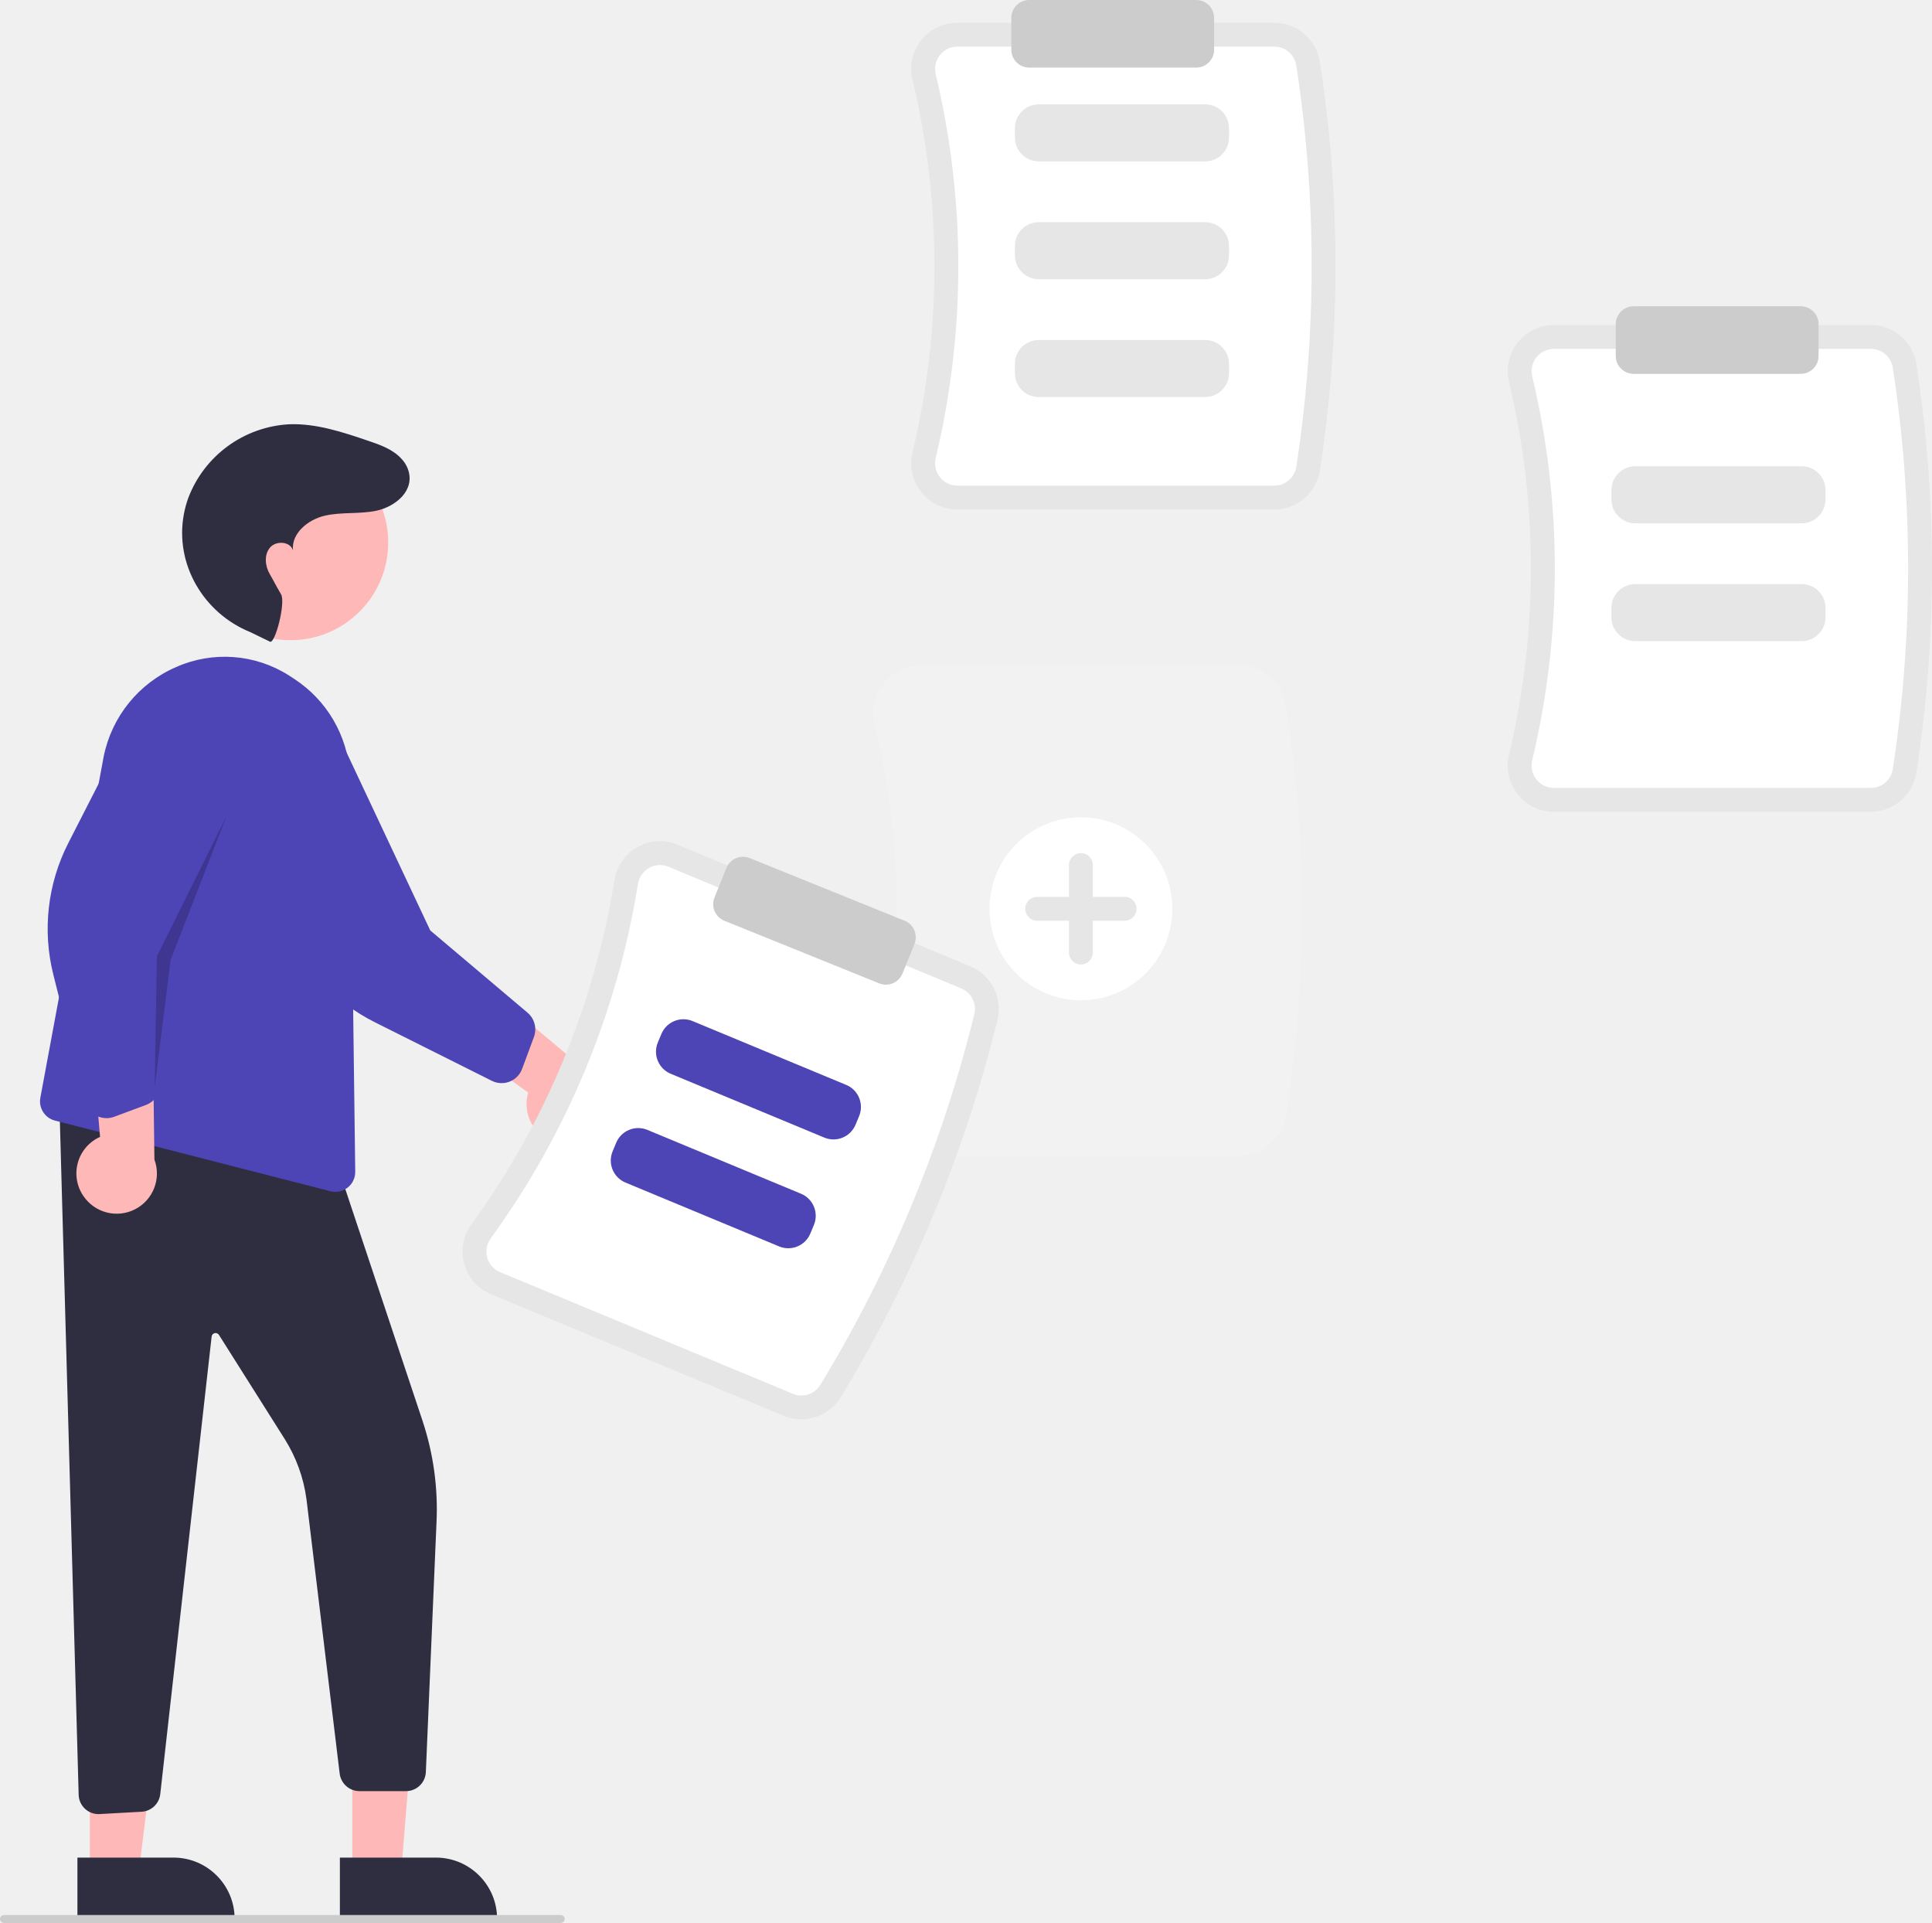
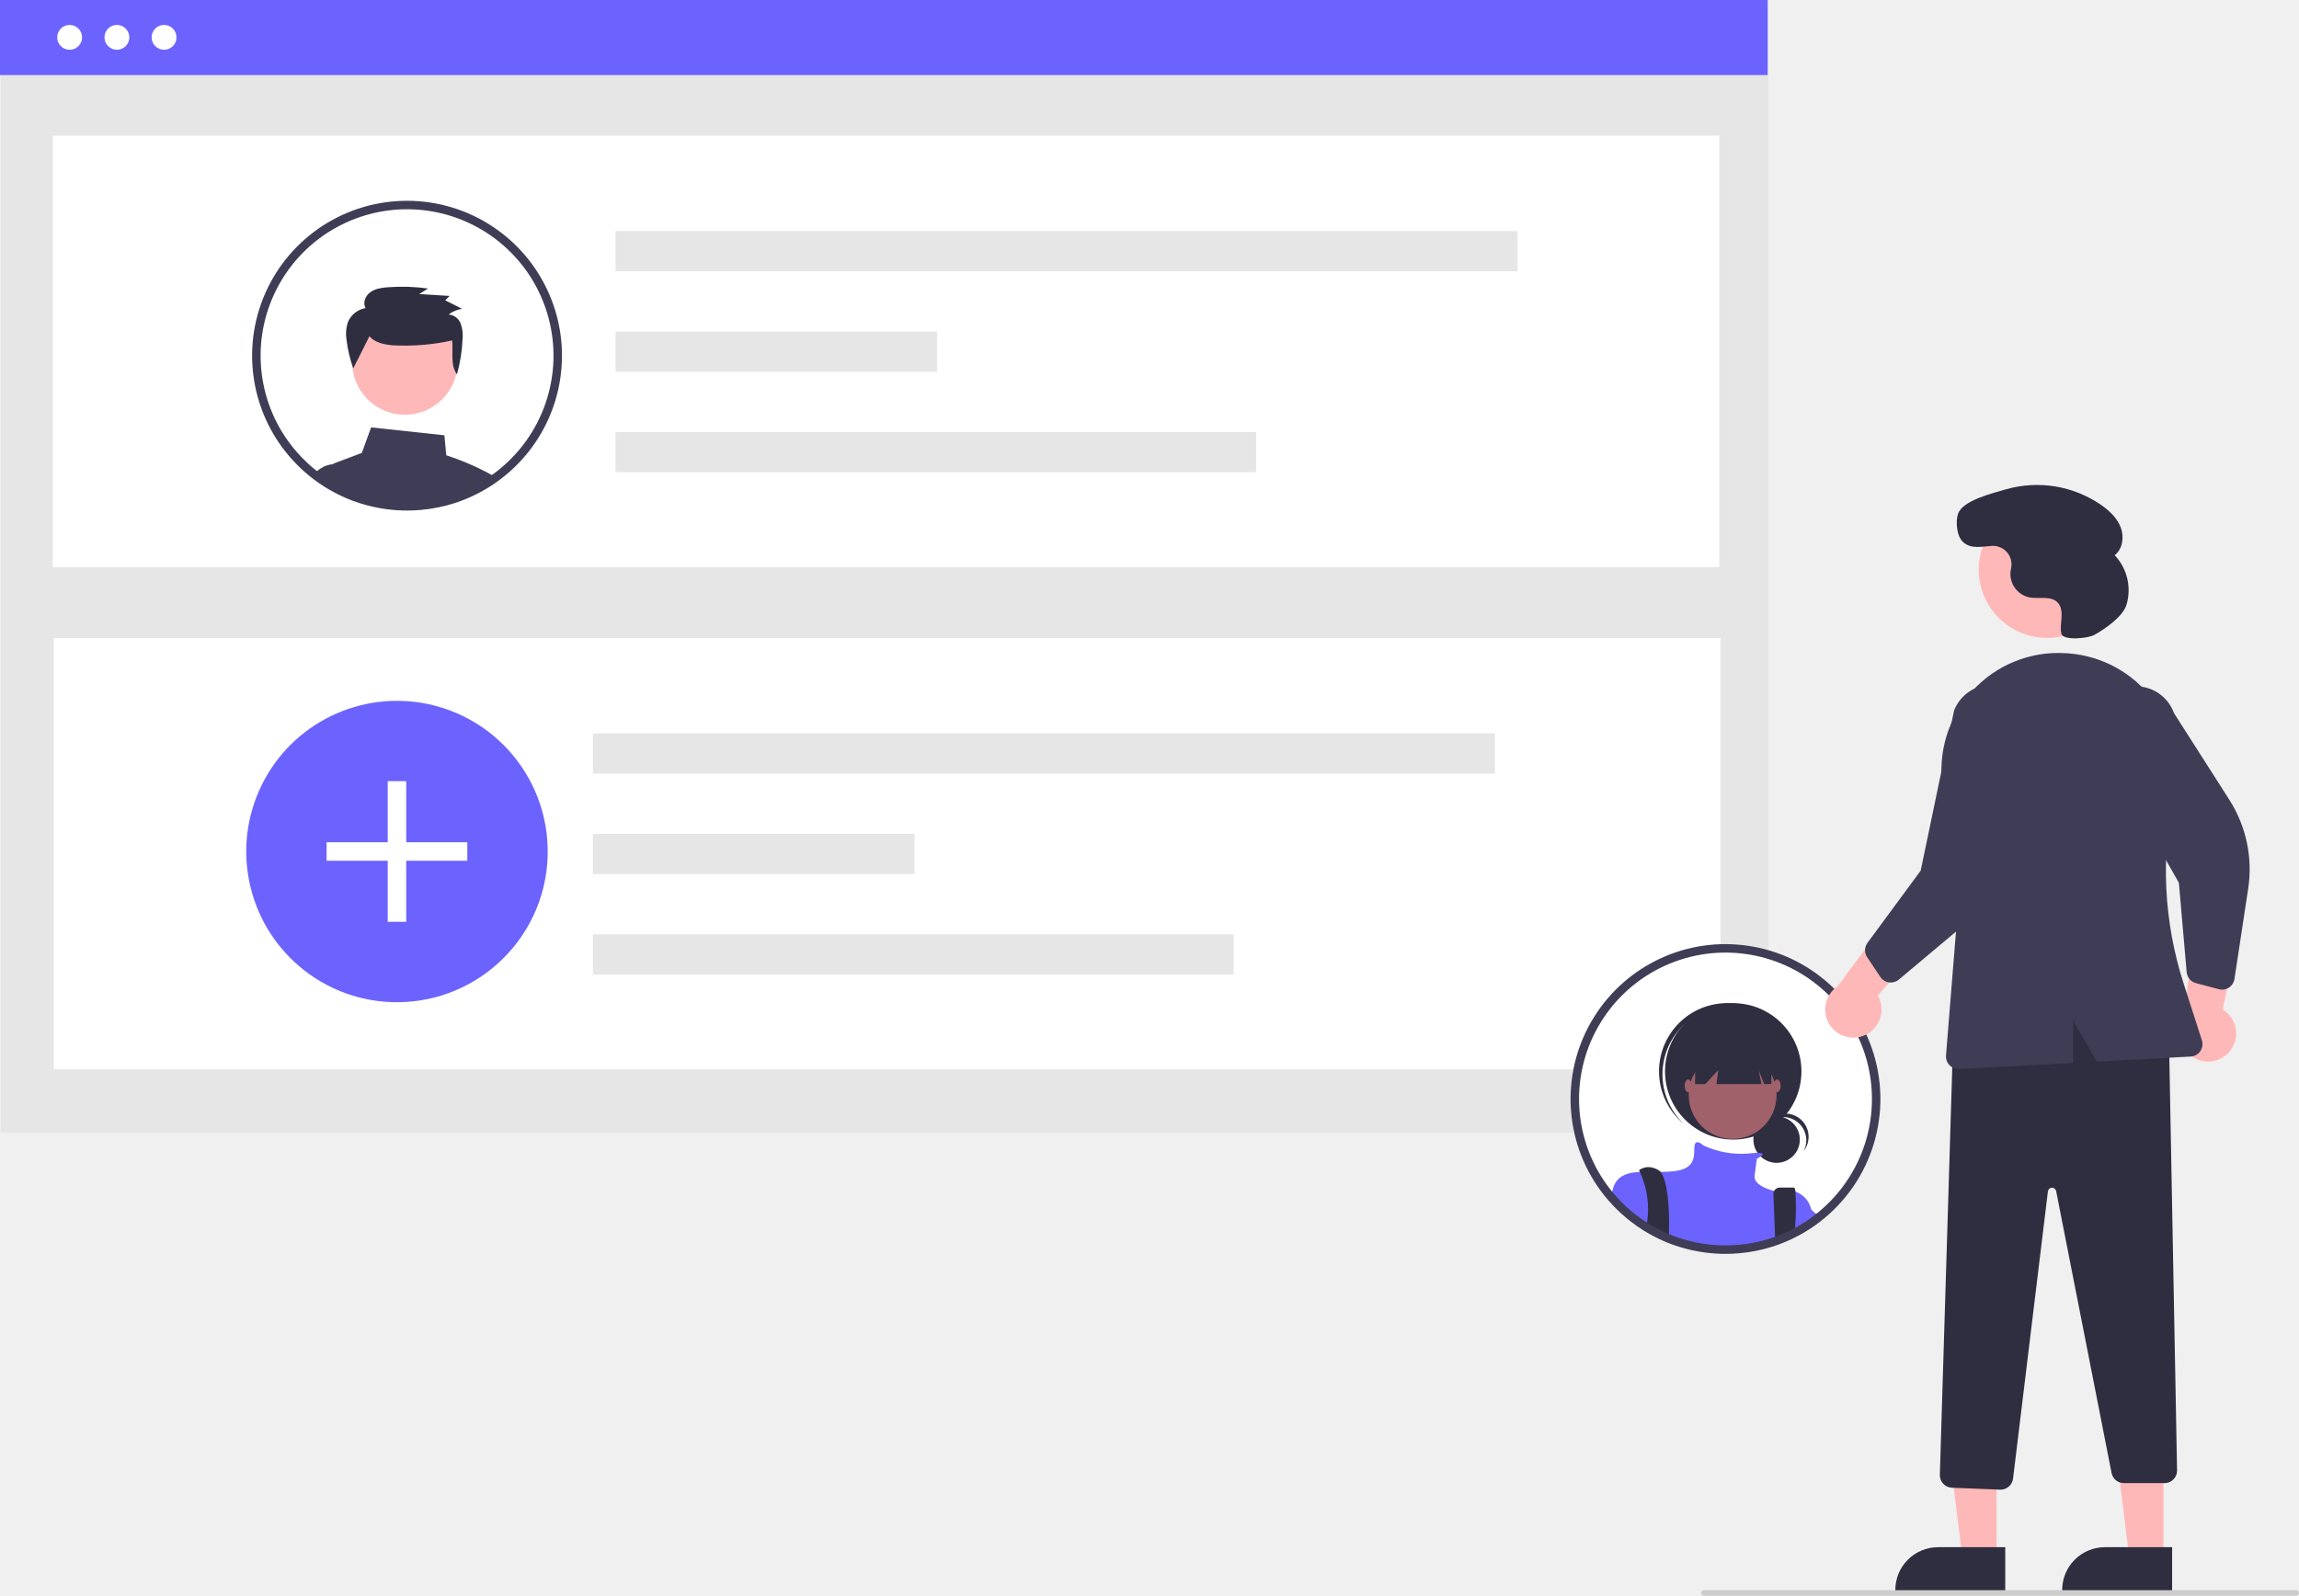
- <svg xmlns="http://www.w3.org/2000/svg" data-name="Layer 1" width="485.834" height="483.5" viewBox="0 0 485.834 483.5">
-   <path d="M677.542,336.347H597.8a11.478,11.478,0,0,1-9.066-4.394h0a11.622,11.622,0,0,1-2.177-9.968,201.631,201.631,0,0,0-0-93.647,11.624,11.624,0,0,1,2.177-9.967,11.478,11.478,0,0,1,9.066-4.394h79.741a11.623,11.623,0,0,1,11.439,9.755,337.961,337.961,0,0,1,0,102.858A11.623,11.623,0,0,1,677.542,336.347Z" transform="translate(-357.0831 -208.25)" fill="#e6e6e6" />
-   <path d="M597.8,219.978a5.513,5.513,0,0,0-4.354,2.108,5.659,5.659,0,0,0-1.054,4.854,207.656,207.656,0,0,1,0,96.445,5.656,5.656,0,0,0,1.053,4.853l0.0 0a5.511,5.511,0,0,0,4.354,2.109h79.741a5.582,5.582,0,0,0,5.509-4.667,331.985,331.985,0,0,0,0-101.035,5.582,5.582,0,0,0-5.509-4.667Z" transform="translate(-357.0831 -208.25)" fill="#fff" />
-   <path d="M660.141,248.829h-41.845a6.006,6.006,0,0,1-6-6v-2.345a6.006,6.006,0,0,1,6-6h41.845a6.006,6.006,0,0,1,6,6V242.829A6.006,6.006,0,0,1,660.141,248.829Z" transform="translate(-357.0831 -208.25)" fill="#e6e6e6" />
-   <path d="M660.141,278.454h-41.845a6.006,6.006,0,0,1-6-6V270.11a6.006,6.006,0,0,1,6-6h41.845a6.006,6.006,0,0,1,6,6v2.345A6.006,6.006,0,0,1,660.141,278.454Z" transform="translate(-357.0831 -208.25)" fill="#e6e6e6" />
-   <path d="M660.141,308.08h-41.845a6.006,6.006,0,0,1-6-6v-2.345a6.006,6.006,0,0,1,6-6h41.845a6.006,6.006,0,0,1,6,6v2.345A6.006,6.006,0,0,1,660.141,308.08Z" transform="translate(-357.0831 -208.25)" fill="#e6e6e6" />
-   <path d="M827.542,412.347H747.8a11.478,11.478,0,0,1-9.066-4.394h0a11.622,11.622,0,0,1-2.177-9.968,201.631,201.631,0,0,0-0-93.647,11.624,11.624,0,0,1,2.177-9.967,11.478,11.478,0,0,1,9.066-4.394h79.741a11.623,11.623,0,0,1,11.439,9.755,337.961,337.961,0,0,1,0,102.858A11.623,11.623,0,0,1,827.542,412.347Z" transform="translate(-357.0831 -208.25)" fill="#e6e6e6" />
-   <path d="M747.8,295.978a5.513,5.513,0,0,0-4.354,2.108,5.659,5.659,0,0,0-1.054,4.854,207.656,207.656,0,0,1,0,96.445,5.656,5.656,0,0,0,1.053,4.853l0.0 0a5.511,5.511,0,0,0,4.354,2.109h79.741a5.582,5.582,0,0,0,5.509-4.667,331.985,331.985,0,0,0,0-101.035,5.582,5.582,0,0,0-5.509-4.667Z" transform="translate(-357.0831 -208.25)" fill="#fff" />
-   <path d="M668.542,498.847H588.8a11.975,11.975,0,0,1-9.458-4.584,12.119,12.119,0,0,1-2.27-10.394,201.131,201.131,0,0,0-0-93.414,12.121,12.121,0,0,1,2.27-10.394,11.976,11.976,0,0,1,9.459-4.584h79.741a12.127,12.127,0,0,1,11.933,10.179,338.459,338.459,0,0,1,0,103.011A12.127,12.127,0,0,1,668.542,498.847Z" transform="translate(-357.0831 -208.25)" fill="#f2f2f2" />
-   <path d="M810.141,339.829h-41.845a6.006,6.006,0,0,1-6-6v-2.345a6.006,6.006,0,0,1,6-6h41.845a6.006,6.006,0,0,1,6,6V333.829A6.006,6.006,0,0,1,810.141,339.829Z" transform="translate(-357.0831 -208.25)" fill="#e6e6e6" />
-   <path d="M810.141,369.454h-41.845a6.006,6.006,0,0,1-6-6V361.11a6.006,6.006,0,0,1,6-6h41.845a6.006,6.006,0,0,1,6,6v2.345A6.006,6.006,0,0,1,810.141,369.454Z" transform="translate(-357.0831 -208.25)" fill="#e6e6e6" />
-   <circle cx="271.811" cy="228.5" r="23" fill="#fff" />
-   <path d="M639.894,433.75h-8v-8a3,3,0,0,0-6,0v8h-8a3,3,0,0,0,0,6h8v8a3,3,0,0,0,6,0v-8h8a3,3,0,0,0,0-6Z" transform="translate(-357.0831 -208.25)" fill="#e6e6e6" />
-   <path d="M657.894,225.25h-42a4.505,4.505,0,0,1-4.5-4.5v-8a4.505,4.505,0,0,1,4.5-4.5h42a4.505,4.505,0,0,1,4.5,4.5v8A4.505,4.505,0,0,1,657.894,225.25Z" transform="translate(-357.0831 -208.25)" fill="#ccc" />
-   <path d="M809.894,302.25h-42a4.505,4.505,0,0,1-4.5-4.5v-8a4.505,4.505,0,0,1,4.5-4.5h42a4.505,4.505,0,0,1,4.5,4.5v8A4.505,4.505,0,0,1,809.894,302.25Z" transform="translate(-357.0831 -208.25)" fill="#ccc" />
-   <polygon points="88.596 471.061 100.856 471.061 104.689 423.773 88.594 423.773 88.596 471.061" fill="#ffb8b8" />
-   <path d="M442.552,675.308l24.144-.001h.001a15.386,15.386,0,0,1,15.386,15.386v.5l-39.531.001Z" transform="translate(-357.0831 -208.25)" fill="#2f2e41" />
-   <polygon points="22.596 471.061 34.856 471.061 40.689 423.773 22.594 423.773 22.596 471.061" fill="#ffb8b8" />
-   <path d="M376.552,675.308l24.144-.001h.001a15.386,15.386,0,0,1,15.386,15.386v.5l-39.531.001Z" transform="translate(-357.0831 -208.25)" fill="#2f2e41" />
-   <path d="M381.854,664.373a4.981,4.981,0,0,1-3.375-1.318h0a4.961,4.961,0,0,1-1.616-3.537L371.947,483.304l69.811,17.452,21.54,64.618a70.461,70.461,0,0,1,3.545,25.824l-2.675,62.637a4.996,4.996,0,0,1-4.994,4.759h-11.709a5.023,5.023,0,0,1-4.955-4.33l-8.369-69.142a37.823,37.823,0,0,0-5.532-15.164l-16.469-26.076a1,1,0,0,0-1.838.41L397.378,659.38a4.993,4.993,0,0,1-4.687,4.396l-10.552.587C382.044,664.369,381.949,664.373,381.854,664.373Z" transform="translate(-357.0831 -208.25)" fill="#2f2e41" />
-   <circle cx="73.058" cy="136.406" r="24.561" fill="#ffb8b8" />
-   <path d="M441.424,507.922a5.076,5.076,0,0,1-1.253-.159H440.17l-69.264-17.76a4.998,4.998,0,0,1-3.663-5.815L383.15,398.497a31.214,31.214,0,0,1,18.25-22.54,30.113,30.113,0,0,1,28.266,2.075c.97.605,1.947,1.265,2.903,1.961a30.96,30.96,0,0,1,12.579,24.529l1.265,98.329a5.007,5.007,0,0,1-4.988,5.071Z" transform="translate(-357.0831 -208.25)" fill="#4d44b5" />
-   <path d="M378.032,508.93a10.056,10.056,0,0,1,4.214-14.832l-3.081-35.602,16.326,8.848.423,32.452a10.11,10.11,0,0,1-17.882,9.134Z" transform="translate(-357.0831 -208.25)" fill="#ffb8b8" />
-   <path d="M383.865,489.389a5.532,5.532,0,0,1-1.366-.173,5.496,5.496,0,0,1-3.972-3.986l-8.023-31.884a47.37,47.37,0,0,1,3.761-33.135l16.809-32.882a15.541,15.541,0,0,1,18.808-11.019,15.356,15.356,0,0,1,9.475,7.101,15.567,15.567,0,0,1,1.654,11.913l-23.927,53.506.284,32.036a5.519,5.519,0,0,1-3.584,5.205l-8.007,2.974A5.48,5.48,0,0,1,383.865,489.389Z" transform="translate(-357.0831 -208.25)" fill="#4d44b5" />
-   <path d="M498.401,495.835a10.056,10.056,0,0,1-8.493-12.87l-28.993-20.889,17.357-6.602,24.872,20.849a10.11,10.11,0,0,1-4.742,19.512Z" transform="translate(-357.0831 -208.25)" fill="#ffb8b8" />
-   <path d="M483.223,480.581a5.522,5.522,0,0,1-2.463-.582L451.361,465.282a47.381,47.381,0,0,1-22.661-24.465L414.743,406.626a15.544,15.544,0,0,1,3.918-21.444,15.352,15.352,0,0,1,11.59-2.543,15.57,15.57,0,0,1,10.081,6.512l24.945,53.04L489.743,462.873a5.518,5.518,0,0,1,1.607,6.112l-2.97,8.008a5.474,5.474,0,0,1-2.007,2.596,5.497,5.497,0,0,1-3.15.992Z" transform="translate(-357.0831 -208.25)" fill="#4d44b5" />
-   <path d="M424.983,369.593c1.305.571,3.977-9.827,2.78-11.907-1.78-3.093-1.675-3.071-2.857-5.117s-1.446-4.847.084-6.648,5.072-1.562,5.77.696c-.449-4.288,3.792-7.735,7.993-8.703s8.632-.367,12.857-1.229c4.902-1,10.003-5.11,8.047-10.501a7.593,7.593,0,0,0-1.481-2.434c-2.26-2.541-5.421-3.626-8.512-4.675-6.43-2.182-13.036-4.392-19.822-4.151A28.798,28.798,0,0,0,404.397,333.533a26.156,26.156,0,0,0-1.083,4.025c-2.329,12.524,4.944,24.878,16.756,29.647Z" transform="translate(-357.0831 -208.25)" fill="#2f2e41" />
-   <polygon points="38.9 273.343 39.457 240.414 56.9 205.343 42.9 241.343 38.9 273.343" opacity="0.2" />
-   <path d="M554.16,564.232,480.522,533.637a11.478,11.478,0,0,1-6.686-7.536h0a11.622,11.622,0,0,1,1.815-10.04,201.631,201.631,0,0,0,35.93-86.48,11.624,11.624,0,0,1,5.834-8.369,11.478,11.478,0,0,1,10.058-.579l73.638,30.596a11.623,11.623,0,0,1,6.821,13.398,337.961,337.961,0,0,1-39.465,94.986A11.623,11.623,0,0,1,554.16,564.232Z" transform="translate(-357.0831 -208.25)" fill="#e6e6e6" />
-   <path d="M525.171,426.174a5.513,5.513,0,0,0-4.83.276,5.659,5.659,0,0,0-2.835,4.078,207.656,207.656,0,0,1-37.004,89.064,5.656,5.656,0,0,0-.889,4.885l0.0.001a5.511,5.511,0,0,0,3.212,3.618l73.638,30.596a5.582,5.582,0,0,0,6.878-2.196,331.986,331.986,0,0,0,38.766-93.302,5.582,5.582,0,0,0-3.297-6.423Z" transform="translate(-357.0831 -208.25)" fill="#fff" />
-   <path d="M564.38,494.281l-38.642-16.055a6.006,6.006,0,0,1-3.239-7.843l.9-2.165a6.006,6.006,0,0,1,7.843-3.239l38.642,16.055a6.006,6.006,0,0,1,3.239,7.843l-.9,2.165A6.006,6.006,0,0,1,564.38,494.281Z" transform="translate(-357.0831 -208.25)" fill="#4d44b5" />
-   <path d="M553.013,521.64l-38.642-16.055a6.006,6.006,0,0,1-3.239-7.843l.9-2.165a6.006,6.006,0,0,1,7.843-3.239L558.517,508.394a6.006,6.006,0,0,1,3.239,7.843l-.9,2.165A6.006,6.006,0,0,1,553.013,521.64Z" transform="translate(-357.0831 -208.25)" fill="#4d44b5" />
-   <path d="M579.864,455.832a4.489,4.489,0,0,1-1.687-.331l-38.938-15.743a4.505,4.505,0,0,1-2.485-5.858l2.999-7.417a4.5,4.5,0,0,1,5.859-2.485l38.938,15.743a4.505,4.505,0,0,1,2.485,5.858l-2.999,7.417a4.511,4.511,0,0,1-4.171,2.815Z" transform="translate(-357.0831 -208.25)" fill="#ccc" />
-   <path d="M498.083,691.75h-140a1,1,0,1,1,0-2h140a1,1,0,0,1,0,2Z" transform="translate(-357.0831 -208.25)" fill="#ccc" />
+ <svg xmlns="http://www.w3.org/2000/svg" data-name="Layer 1" width="826.681" height="573.951" viewBox="0 0 826.681 573.951">
+   <circle id="b8f08c5c-b476-40dd-b664-770adaae3509" data-name="Ellipse 182" cx="93.108" cy="55.964" r="4.354" fill="#fff" />
+   <circle id="eee44b09-a27a-4be3-8c5b-6b6370df12ff" data-name="Ellipse 183" cx="109.633" cy="55.964" r="4.354" fill="#fff" />
+   <circle id="a2d5f093-6500-400f-8de1-66712a079cc1" data-name="Ellipse 184" cx="126.158" cy="55.964" r="4.354" fill="#fff" />
+   <rect id="e14e0169-ef8c-4de3-8e3e-1fb1636d9038" data-name="Rectangle 266" x="82.529" y="66.193" width="552.899" height="3.073" fill="#fff" />
+   <rect id="ffd44901-e4e1-4980-b03e-373b3661f4a7" data-name="Rectangle 246" x="0.271" y="0.36" width="635.631" height="407.086" fill="#e6e6e6" />
+   <rect id="e89f9aca-511f-49ec-bc12-8613d3bd0166" data-name="Rectangle 264" width="635.631" height="27.004" fill="#6c63ff" />
+   <rect id="ad9dc5de-4949-4eac-9eb5-22ff577a9f6a" data-name="Rectangle 247" x="18.972" y="48.785" width="599.28" height="155.185" fill="#fff" />
+   <rect id="b859c105-7eee-4028-bc04-8285f6faca7e" data-name="Rectangle 259" x="19.351" y="229.471" width="599.28" height="155.185" fill="#fff" />
+   <g id="aa41527c-9c03-4708-86c5-0d027f971362" data-name="Group 31">
+     <rect id="b2d77c21-275f-42a7-94e0-5b816ba20a4e" data-name="Rectangle 250" x="221.34" y="83.115" width="324.331" height="14.455" fill="#e6e6e6" />
+     <rect id="b25a2924-64e6-4438-87d6-1fb43933af96" data-name="Rectangle 251" x="221.34" y="119.252" width="115.639" height="14.455" fill="#e6e6e6" />
+     <rect id="b8fe27c9-e561-42fa-9287-e7ff86698f34" data-name="Rectangle 252" x="221.34" y="155.389" width="230.375" height="14.455" fill="#e6e6e6" />
+   </g>
+   <path id="a368706a-11d6-41a2-bd00-6a6054248d43-529" data-name="Path 952" d="M383.606,469.293a53.91,53.91,0,0,1-8.813,29.627,52.688,52.688,0,0,1-3.965,5.325,54.427,54.427,0,0,1-11.617,10.322q-1.773,1.175-3.645,2.2a53.739,53.739,0,0,1-21.057,6.485c-1.68.164-3.388.242-5.111.242a53.985,53.985,0,0,1-13.988-1.829,51.938,51.938,0,0,1-7.567-2.627q-1.879-.812-3.673-1.765a53.393,53.393,0,0,1-8.165-5.289q-1.783-1.388-3.438-2.926a54.2,54.2,0,1,1,91.039-39.764Z" transform="translate(-186.6595 -163.0244)" fill="#6c63ff" />
+   <g id="a0fe7a2e-49bf-4761-b17e-3d52136366c5" data-name="Group 32">
+     <rect id="a077c903-9ff8-47f6-8a24-46120c36a494" data-name="Rectangle 273" x="139.42" y="280.966" width="6.645" height="50.592" fill="#fff" />
+     <rect id="a4f09271-2c50-4e11-a9a3-c26018ed4477" data-name="Rectangle 274" x="117.446" y="302.94" width="50.592" height="6.645" fill="#fff" />
+   </g>
+   <g id="bd7f0843-9709-4a5c-8b0e-26656563f0b3" data-name="Group 33">
+     <rect id="e4567469-258f-4b3a-88b2-7a234fbc5498" data-name="Rectangle 250-2" x="213.209" y="263.801" width="324.331" height="14.455" fill="#e6e6e6" />
+     <rect id="b26a9710-740f-4201-9a9a-df254658921a" data-name="Rectangle 251-2" x="213.209" y="299.938" width="115.639" height="14.455" fill="#e6e6e6" />
+     <rect id="a1758efc-04f7-4da1-846b-fd169401f4c2" data-name="Rectangle 252-2" x="213.209" y="336.075" width="230.375" height="14.455" fill="#e6e6e6" />
+   </g>
+   <circle id="f2fdcd7e-077f-47c5-987d-3f56ec08fcb2" data-name="Ellipse 194" cx="42.039" cy="13.433" r="4.467" fill="#fff" />
+   <circle id="bb8af87f-8865-4134-a554-08faac1a89d0" data-name="Ellipse 195" cx="58.995" cy="13.433" r="4.467" fill="#fff" />
+   <circle id="bd4c0ca0-b96c-4f92-a965-84f83cdee98a" data-name="Ellipse 246" cx="25.039" cy="13.433" r="4.467" fill="#fff" />
+   <path d="M361.898,332.996a92.633,92.633,0,0,0-14.78-6.22l-.65-7.19-26.36-2.84-3.35,9.19-9.46,3.55a4.605,4.605,0,0,0-.96.5h-.01a4.687,4.687,0,0,0-2,3.12,4.792,4.792,0,0,0,.07,1.88l.5,2.05c.72.43,1.46.84,2.2,1.23l.47.24c1.08.56,2.18,1.09,3.31,1.58.23.1.48.2.71.3.02.01.03.01.05.02.53.22,1.06.43,1.6.63a52.557,52.557,0,0,0,5.42,1.74,55.736,55.736,0,0,0,14.37,1.88c1.77,0,3.52-.08,5.25-.25a55.514,55.514,0,0,0,11.64-2.35c.01,0,.02-.01.03-.01a54.634,54.634,0,0,0,6.99-2.77c.01-.01.03-.01.04-.02.51-.24,1-.5,1.5-.75l.24-.12c.4-.21.8-.42,1.2-.64,1-.55,1.98-1.13,2.95-1.75.27-.16.53-.33.8-.51.38-.25.76-.51,1.13-.78C363.867,334.106,362.898,333.536,361.898,332.996Z" transform="translate(-186.6595 -163.0244)" fill="#3f3d56" />
+   <path d="M312.427,337.426l-1.65-7.45h-4.31a1.031,1.031,0,0,0-.13.01h-.01a9.34,9.34,0,0,0-4.34,1.5,9.612,9.612,0,0,0-2.32,2.08c1.28.97,2.61,1.87,3.98,2.73l.06.03c.39.24.79.48,1.19.71.72.43,1.46.84,2.2,1.23l.47.24c1.08.56,2.18,1.09,3.31,1.58.23.1.48.2.71.3.02.01.03.01.05.02.53.22,1.06.43,1.6.63Z" transform="translate(-186.6595 -163.0244)" fill="#3f3d56" />
+   <circle cx="145.594" cy="130.191" r="18.985" fill="#ffb8b8" />
+   <path d="M319.507,283.968c1.965,2.326,5.291,2.982,8.359,3.251a78.729,78.729,0,0,0,21.38-1.746c.435,4.212-.75,8.754,1.731,12.219a56.723,56.723,0,0,0,2.015-12.859,12.308,12.308,0,0,0-.712-5.507,5.065,5.065,0,0,0-4.315-3.181,10.815,10.815,0,0,1,4.824-2.062l-6.028-3.029,1.548-1.589-10.913-.668,3.161-2.008a68.541,68.541,0,0,0-14.36-.453c-2.224.164-4.549.477-6.351,1.765s-2.843,3.85-1.724,5.741a8.336,8.336,0,0,0-6.353,5.041,13.458,13.458,0,0,0-.482,6.469,45.854,45.854,0,0,0,2.404,10.171Z" transform="translate(-186.6595 -163.0244)" fill="#2f2e41" />
+   <path d="M385.637,272.636a55.709,55.709,0,1,0-96.27,52.92c.5.63,1.02,1.26,1.55,1.87.04.04.07.08.11.12a54.035,54.035,0,0,0,4.15,4.28c.38.35.78.71,1.18,1.05.76.68,1.54,1.33,2.35,1.95.32.25.63.5.96.74,1.28.97,2.61,1.87,3.98,2.73l.06.03c.39.24.79.48,1.19.71.72.43,1.46.84,2.2,1.23l.47.24c1.08.56,2.18,1.09,3.31,1.58.23.1.48.2.71.3.02.01.03.01.05.02.53.22,1.06.43,1.6.63a52.557,52.557,0,0,0,5.42,1.74,55.736,55.736,0,0,0,14.37,1.88c1.77,0,3.52-.08,5.25-.25a55.514,55.514,0,0,0,11.64-2.35c.01,0,.02-.01.03-.01a54.634,54.634,0,0,0,6.99-2.77c.01-.01.03-.01.04-.02.51-.24,1-.5,1.5-.75l.24-.12c.4-.21.8-.42,1.2-.64,1-.55,1.98-1.13,2.95-1.75.27-.16.53-.33.8-.51.38-.25.76-.51,1.13-.78.49-.34.98-.69,1.46-1.05.15-.11.31-.22.46-.34a55.689,55.689,0,0,0,18.92-62.68Zm-20.76,60.25c-.33.26-.67.51-1.01.74-.33.25-.66.49-1,.71-.29.21-.58.41-.88.6l-.09.06c-.22.15-.44.29-.66.43q-1.245.78-2.52,1.5c-.09.05-.18.1-.27.15-.38.21-.76.41-1.14.61-.05.03-.11.05-.16.08l-.06.03c-.48.25-.97.49-1.46.72a49.05,49.05,0,0,1-5.83,2.36c-.26.09-.52.18-.78.26a52.454,52.454,0,0,1-11.02,2.24c-1.64.15-3.3.23-4.97.23a51.949,51.949,0,0,1-13.59-1.78,49.382,49.382,0,0,1-6.67-2.26c-.11-.05-.23-.09-.34-.14-.12-.05-.23-.09-.34-.14-.12-.05-.23-.1-.35-.16-.94-.41-1.87-.86-2.78-1.33l-.44-.23c-1.11-.58-2.2-1.2-3.26-1.86-.31-.19-.63-.39-.93-.6-.08-.05-.15-.1-.23-.15-.71-.47-1.42-.96-2.11-1.47-.47-.35-.94-.7-1.4-1.06-.77-.58-1.51-1.2-2.23-1.84-.38-.32-.75-.67-1.11-1a50.811,50.811,0,0,1-4.02-4.16c-.42-.48-.83-.96-1.22-1.46a3.807,3.807,0,0,1-.25-.31,52.659,52.659,0,1,1,73.12,9.23Z" transform="translate(-186.6595 -163.0244)" fill="#3f3d56" />
+   <path d="M859.728,539.996a55.709,55.709,0,1,0-96.27,52.92c.5.63,1.02,1.26,1.55,1.87.04.04.07.08.11.12a54.137,54.137,0,0,0,4.15,4.28c.38.35.78.71,1.18,1.05.76.68,1.54,1.33,2.35,1.95a54.775,54.775,0,0,0,4.94,3.47l.06.03c1.11.69,2.24,1.33,3.39,1.94l.47.24c1.08.56,2.18,1.09,3.31,1.58.23.1.48.2.71.3.02.01.03.01.05.02a54.116,54.116,0,0,0,7.02,2.37,55.732,55.732,0,0,0,14.37,1.88c1.77,0,3.52-.08,5.25-.25a55.508,55.508,0,0,0,11.64-2.35c.01,0,.02-.01.03-.01a54.606,54.606,0,0,0,6.99-2.77c.01-.01.03-.01.04-.02.51-.24,1-.5,1.5-.75l.24-.12c.4-.21.8-.42,1.2-.64,1-.55,1.98-1.13,2.95-1.75.27-.16.53-.33.8-.51.88-.58,1.75-1.2,2.59-1.83.15-.11.31-.22.46-.34a55.692,55.692,0,0,0,18.92-62.68Z" transform="translate(-186.6595 -163.0244)" fill="#fff" />
+   <circle id="ee9bd31a-9b73-4888-9087-fea26d3b2b97" data-name="Ellipse 188" cx="638.842" cy="409.897" r="8.349" fill="#2f2e41" />
+   <path id="e473f415-6540-4896-b89f-76a5ac7ad60a-530" data-name="Path 969" d="M827.827,564.802a8.35,8.35,0,0,1,7.35,12.312,8.347,8.347,0,1,0-13.868-9.172,8.329,8.329,0,0,1,6.519-3.14Z" transform="translate(-186.6595 -163.0244)" fill="#2f2e41" />
+   <circle id="f79ae9d5-f4b5-4dd5-badc-cc4d2f5593dd" data-name="Ellipse 189" cx="623.24" cy="385.353" r="24.526" fill="#2f2e41" />
+   <path id="f9880a76-ad0b-4c2a-99b0-b23c20a810bd-531" data-name="Path 970" d="M790.65,533.16a24.522,24.522,0,0,1,33.99-2.572c-.2-.191-.4-.383-.607-.568a24.526,24.526,0,0,0-32.73,36.535q.07.063.14.125c.208.185.422.36.635.537a24.522,24.522,0,0,1-1.427-34.057Z" transform="translate(-186.6595 -163.0244)" fill="#2f2e41" />
+   <circle id="b01904a1-9532-4133-8cbd-470829617487" data-name="Ellipse 190" cx="623.032" cy="393.875" r="15.796" fill="#a0616a" />
+   <path d="M837.958,598.056v5.3c-.97.62-1.95,1.2-2.95,1.75-.4.22-.8.43-1.2.64l-.24.12c-.5.25-.99.51-1.5.75-.01.01-.03.01-.04.02a54.606,54.606,0,0,1-6.99,2.77c-.01,0-.02.01-.03.01a55.508,55.508,0,0,1-11.64,2.35c-1.73.17-3.48.25-5.25.25a55.732,55.732,0,0,1-14.37-1.88,54.116,54.116,0,0,1-7.02-2.37c-.02-.01-.03-.01-.05-.02-.23-.1-.48-.2-.71-.3-1.13-.49-2.23-1.02-3.31-1.58l-.47-.24c-1.15-.61-2.28-1.25-3.39-1.94l-.06-.03a54.775,54.775,0,0,1-4.94-3.47c-.81-.62-1.59-1.27-2.35-1.95-.4-.34-.8-.7-1.18-1.05a54.137,54.137,0,0,1-4.15-4.28,20.23,20.23,0,0,1,.76-3.07l.01-.01a4.489,4.489,0,0,1,.21-.5,3.988,3.988,0,0,1,.19-.42c1.79-3.35,5.03-4.18,9.05-4.36,2.27-.1,4.78.01,7.43-.02,1.4-.01,2.85-.06,4.3-.19,9.15-.83,7.49-6.23,7.9-9.14.41-2.82,2.95-.38,3.12-.22l.01.01a32.271,32.271,0,0,0,16.6,2.91c.98-.12,1.96-.19,2.94-.22,2.58-.03,2.02.71,1.13,1.32a11.183,11.183,0,0,1-1.35.76s-.41,2.5-.83,6.24c-.4,3.58,6.46,5.26,7.03,5.39a.061.061,0,0,0,.04.01,13.773,13.773,0,0,1,7.61.2h.01A9.018,9.018,0,0,1,837.958,598.056Z" transform="translate(-186.6595 -163.0244)" fill="#6c63ff" />
+   <path d="M786.827,604.486c0,.74-.02,1.45-.05,2.12-.01.4-.03.79-.05,1.16-.02-.01-.03-.01-.05-.02-.23-.1-.48-.2-.71-.3-1.13-.49-2.23-1.02-3.31-1.58l-.47-.24c-1.15-.61-2.28-1.25-3.39-1.94.03-.35.08-.7.13-1.05.11-.77.2-1.55.26-2.32a32.184,32.184,0,0,0-2.85-15.76v-.01c-.2-.4-.32-.62-.32-.62s2.91-2.5,7.06,0a2.498,2.498,0,0,1,.69.6C786.268,587.476,786.947,597.396,786.827,604.486Z" transform="translate(-186.6595 -163.0244)" fill="#2f2e41" />
+   <path d="M832.237,603.126c-.04,1.12-.1,2.29-.17,3.48v.01c-.01.01-.03.01-.04.02a54.606,54.606,0,0,1-6.99,2.77c-.01,0-.02.01-.03.01l-.11-2.81-.01-.37-.53-13.68a2.295,2.295,0,0,1,2.29-2.4h5.07c.25,0,.43.51.55,1.43v.01A86.661,86.661,0,0,1,832.237,603.126Z" transform="translate(-186.6595 -163.0244)" fill="#2f2e41" />
+   <path id="a05c59bd-0311-408b-a800-ed606f18fbbf-532" data-name="Path 975" d="M796.181,537.154v15.8h3.658l4.655-4.988-.623,4.988h16.17l-1-4.988,2,4.988h2.578v-15.8Z" transform="translate(-186.6595 -163.0244)" fill="#2f2e41" />
+   <ellipse id="af122121-1c1b-4817-a566-2298b147ce18" data-name="Ellipse 191" cx="607.028" cy="390.55" rx="1.247" ry="2.286" fill="#a0616a" />
+   <ellipse id="bec83a12-853e-4dd5-94d0-e2c2a5b21156" data-name="Ellipse 192" cx="639.037" cy="390.55" rx="1.247" ry="2.286" fill="#a0616a" />
+   <path d="M841.347,601.016c-.84.63-1.71,1.25-2.59,1.83-.27.18-.53.35-.8.51-.97.62-1.95,1.2-2.95,1.75-.4.22-.8.43-1.2.64v-11.02s1.6,1.28,4.15,3.41c.32.27.65.55,1,.85C839.697,599.606,840.498,600.286,841.347,601.016Z" transform="translate(-186.6595 -163.0244)" fill="#6c63ff" />
+   <path d="M859.728,539.996a55.709,55.709,0,1,0-96.27,52.92c.5.63,1.02,1.26,1.55,1.87.04.04.07.08.11.12a54.137,54.137,0,0,0,4.15,4.28c.38.35.78.71,1.18,1.05.76.68,1.54,1.33,2.35,1.95a54.775,54.775,0,0,0,4.94,3.47l.06.03c1.11.69,2.24,1.33,3.39,1.94l.47.24c1.08.56,2.18,1.09,3.31,1.58.23.1.48.2.71.3.02.01.03.01.05.02a54.116,54.116,0,0,0,7.02,2.37,55.732,55.732,0,0,0,14.37,1.88c1.77,0,3.52-.08,5.25-.25a55.508,55.508,0,0,0,11.64-2.35c.01,0,.02-.01.03-.01a54.606,54.606,0,0,0,6.99-2.77c.01-.01.03-.01.04-.02.51-.24,1-.5,1.5-.75l.24-.12c.4-.21.8-.42,1.2-.64,1-.55,1.98-1.13,2.95-1.75.27-.16.53-.33.8-.51.88-.58,1.75-1.2,2.59-1.83.15-.11.31-.22.46-.34a55.692,55.692,0,0,0,18.92-62.68Zm-20.76,60.25c-.33.26-.67.51-1.01.74-.33.25-.66.49-1,.71-.29.21-.58.41-.88.6-.25.17-.5.33-.75.49q-1.244.78-2.52,1.5c-.09.05-.18.1-.271.15-.38.21-.76.41-1.14.61-.05.03-.11.05-.16.08l-.06.03c-.48.25-.97.49-1.46.72a49.028,49.028,0,0,1-5.83,2.36c-.26.09-.52.18-.78.26a52.456,52.456,0,0,1-11.02,2.24c-1.64.15-3.3.23-4.97.23a51.952,51.952,0,0,1-13.59-1.78,49.391,49.391,0,0,1-6.67-2.26c-.23-.09-.46-.19-.68-.28-.12-.05-.23-.1-.35-.16-.94-.41-1.87-.86-2.78-1.33l-.44-.23c-1.11-.58-2.2-1.2-3.26-1.86-.39-.24-.78-.49-1.16-.75-1.2-.79-2.37-1.64-3.51-2.53-.77-.58-1.51-1.2-2.23-1.84-.38-.32-.75-.67-1.11-1a50.883,50.883,0,0,1-4.02-4.16c-.42-.48-.83-.96-1.22-1.46a3.801,3.801,0,0,1-.25-.31,52.659,52.659,0,1,1,73.12,9.23Z" transform="translate(-186.6595 -163.0244)" fill="#3f3d56" />
+   <path d="M856.591,535.628a10.056,10.056,0,0,0,5.277-14.488L885.227,494.096l-18.414-2.397-19.359,26.048a10.11,10.11,0,0,0,9.137,17.88Z" transform="translate(-186.6595 -163.0244)" fill="#ffb8b8" />
+   <path d="M988.255,541.342a10.056,10.056,0,0,0-2.363-15.237l7.425-34.955-17.288,6.779-4.401,32.155a10.11,10.11,0,0,0,16.626,11.259Z" transform="translate(-186.6595 -163.0244)" fill="#ffb8b8" />
+   <polygon points="717.931 560.49 705.671 560.489 699.839 513.201 717.933 513.202 717.931 560.49" fill="#ffb8b8" />
+   <path d="M907.717,735.398l-39.531-.001v-.5A15.386,15.386,0,0,1,883.573,719.511h.001l24.144.001Z" transform="translate(-186.6595 -163.0244)" fill="#2f2e41" />
+   <polygon points="777.931 560.49 765.671 560.489 759.839 513.201 777.933 513.202 777.931 560.49" fill="#ffb8b8" />
+   <path d="M967.717,735.398l-39.531-.001v-.5A15.386,15.386,0,0,1,943.573,719.511h.001l24.144.001Z" transform="translate(-186.6595 -163.0244)" fill="#2f2e41" />
+   <path d="M905.868,698.822l-17.355-.694a4.514,4.514,0,0,1-4.318-4.634l4.889-160.379.319-.115c30.416-11.003,55.578-10.171,76.926,2.54l.239.143,2.929,156.202a4.5,4.5,0,0,1-4.499,4.585h-14.634a4.51,4.51,0,0,1-4.416-3.632L926.014,591.429a1.5,1.5,0,0,0-2.961.109L910.515,694.868a4.526,4.526,0,0,1-4.469,3.957C905.987,698.825,905.927,698.824,905.868,698.822Z" transform="translate(-186.6595 -163.0244)" fill="#2f2e41" />
+   <circle cx="736.092" cy="204.882" r="24.561" fill="#ffb8b8" />
+   <path d="M864.891,516.106a4.506,4.506,0,0,1-2.091-1.686l-4.746-7.102a4.515,4.515,0,0,1,.119-5.169l19.132-25.968,11.986-57.511a14.497,14.497,0,1,1,27.017,10.52l-5.665,36.602a46.374,46.374,0,0,1-16.024,28.441L869.435,515.367a4.505,4.505,0,0,1-3.528,1.008A4.455,4.455,0,0,1,864.891,516.106Z" transform="translate(-186.6595 -163.0244)" fill="#3f3d56" />
+   <path d="M987.206,518.712a4.506,4.506,0,0,1-2.683.116l-8.254-2.195a4.515,4.515,0,0,1-3.326-3.959l-2.796-32.133-29.002-51.089a14.497,14.497,0,1,1,27.231-9.954l19.931,31.217a46.373,46.373,0,0,1,6.763,31.936l-4.941,32.504a4.505,4.505,0,0,1-1.982,3.087A4.455,4.455,0,0,1,987.206,518.712Z" transform="translate(-186.6595 -163.0244)" fill="#3f3d56" />
+   <path d="M895.887,411.524a41.822,41.822,0,0,1,33.537-13.56q.616.038,1.227.086h0a41.734,41.734,0,0,1,30.16,16.646,42.362,42.362,0,0,1,7.525,34.145,132.361,132.361,0,0,0,3.497,67.876l6.589,20.459a4.499,4.499,0,0,1-4.042,5.872l-33.685,1.811-8.62-14.89v15.353l-40.941,2.201c-.082.005-.163.007-.243.007a4.5,4.5,0,0,1-4.484-4.861l4.627-57.382-5.804-38.973A42.089,42.089,0,0,1,895.887,411.524Z" transform="translate(-186.6595 -163.0244)" fill="#3f3d56" />
+   <path d="M939.821,391.354c-2.274,1.308-11.262,2.176-11.903-.368l-.014-.056c-.446-1.864-.076-3.811.052-5.723s-.059-4.013-1.362-5.419c-2.428-2.621-6.748-1.232-10.258-1.894a8.664,8.664,0,0,1-6.74-9.253c.05-.398.128-.795.216-1.193a6.673,6.673,0,0,0-6.927-8.081c-3.548.203-7.378,1.278-10.314-1.35-2.27-2.032-2.824-7.322-1.827-10.201,1.676-4.838,12.414-7.371,17.102-8.764a40.62,40.62,0,0,1,34.43,5.65c2.961,2.087,5.727,4.71,6.989,8.106s.653,7.68-2.193,9.922a18.332,18.332,0,0,1,4.246,17.806C949.915,385.063,943.206,389.406,939.821,391.354Z" transform="translate(-186.6595 -163.0244)" fill="#2f2e41" />
+   <path d="M1012.341,736.976h-213a1,1,0,0,1,0-2h213a1,1,0,0,1,0,2Z" transform="translate(-186.6595 -163.0244)" fill="#ccc" />
</svg>
